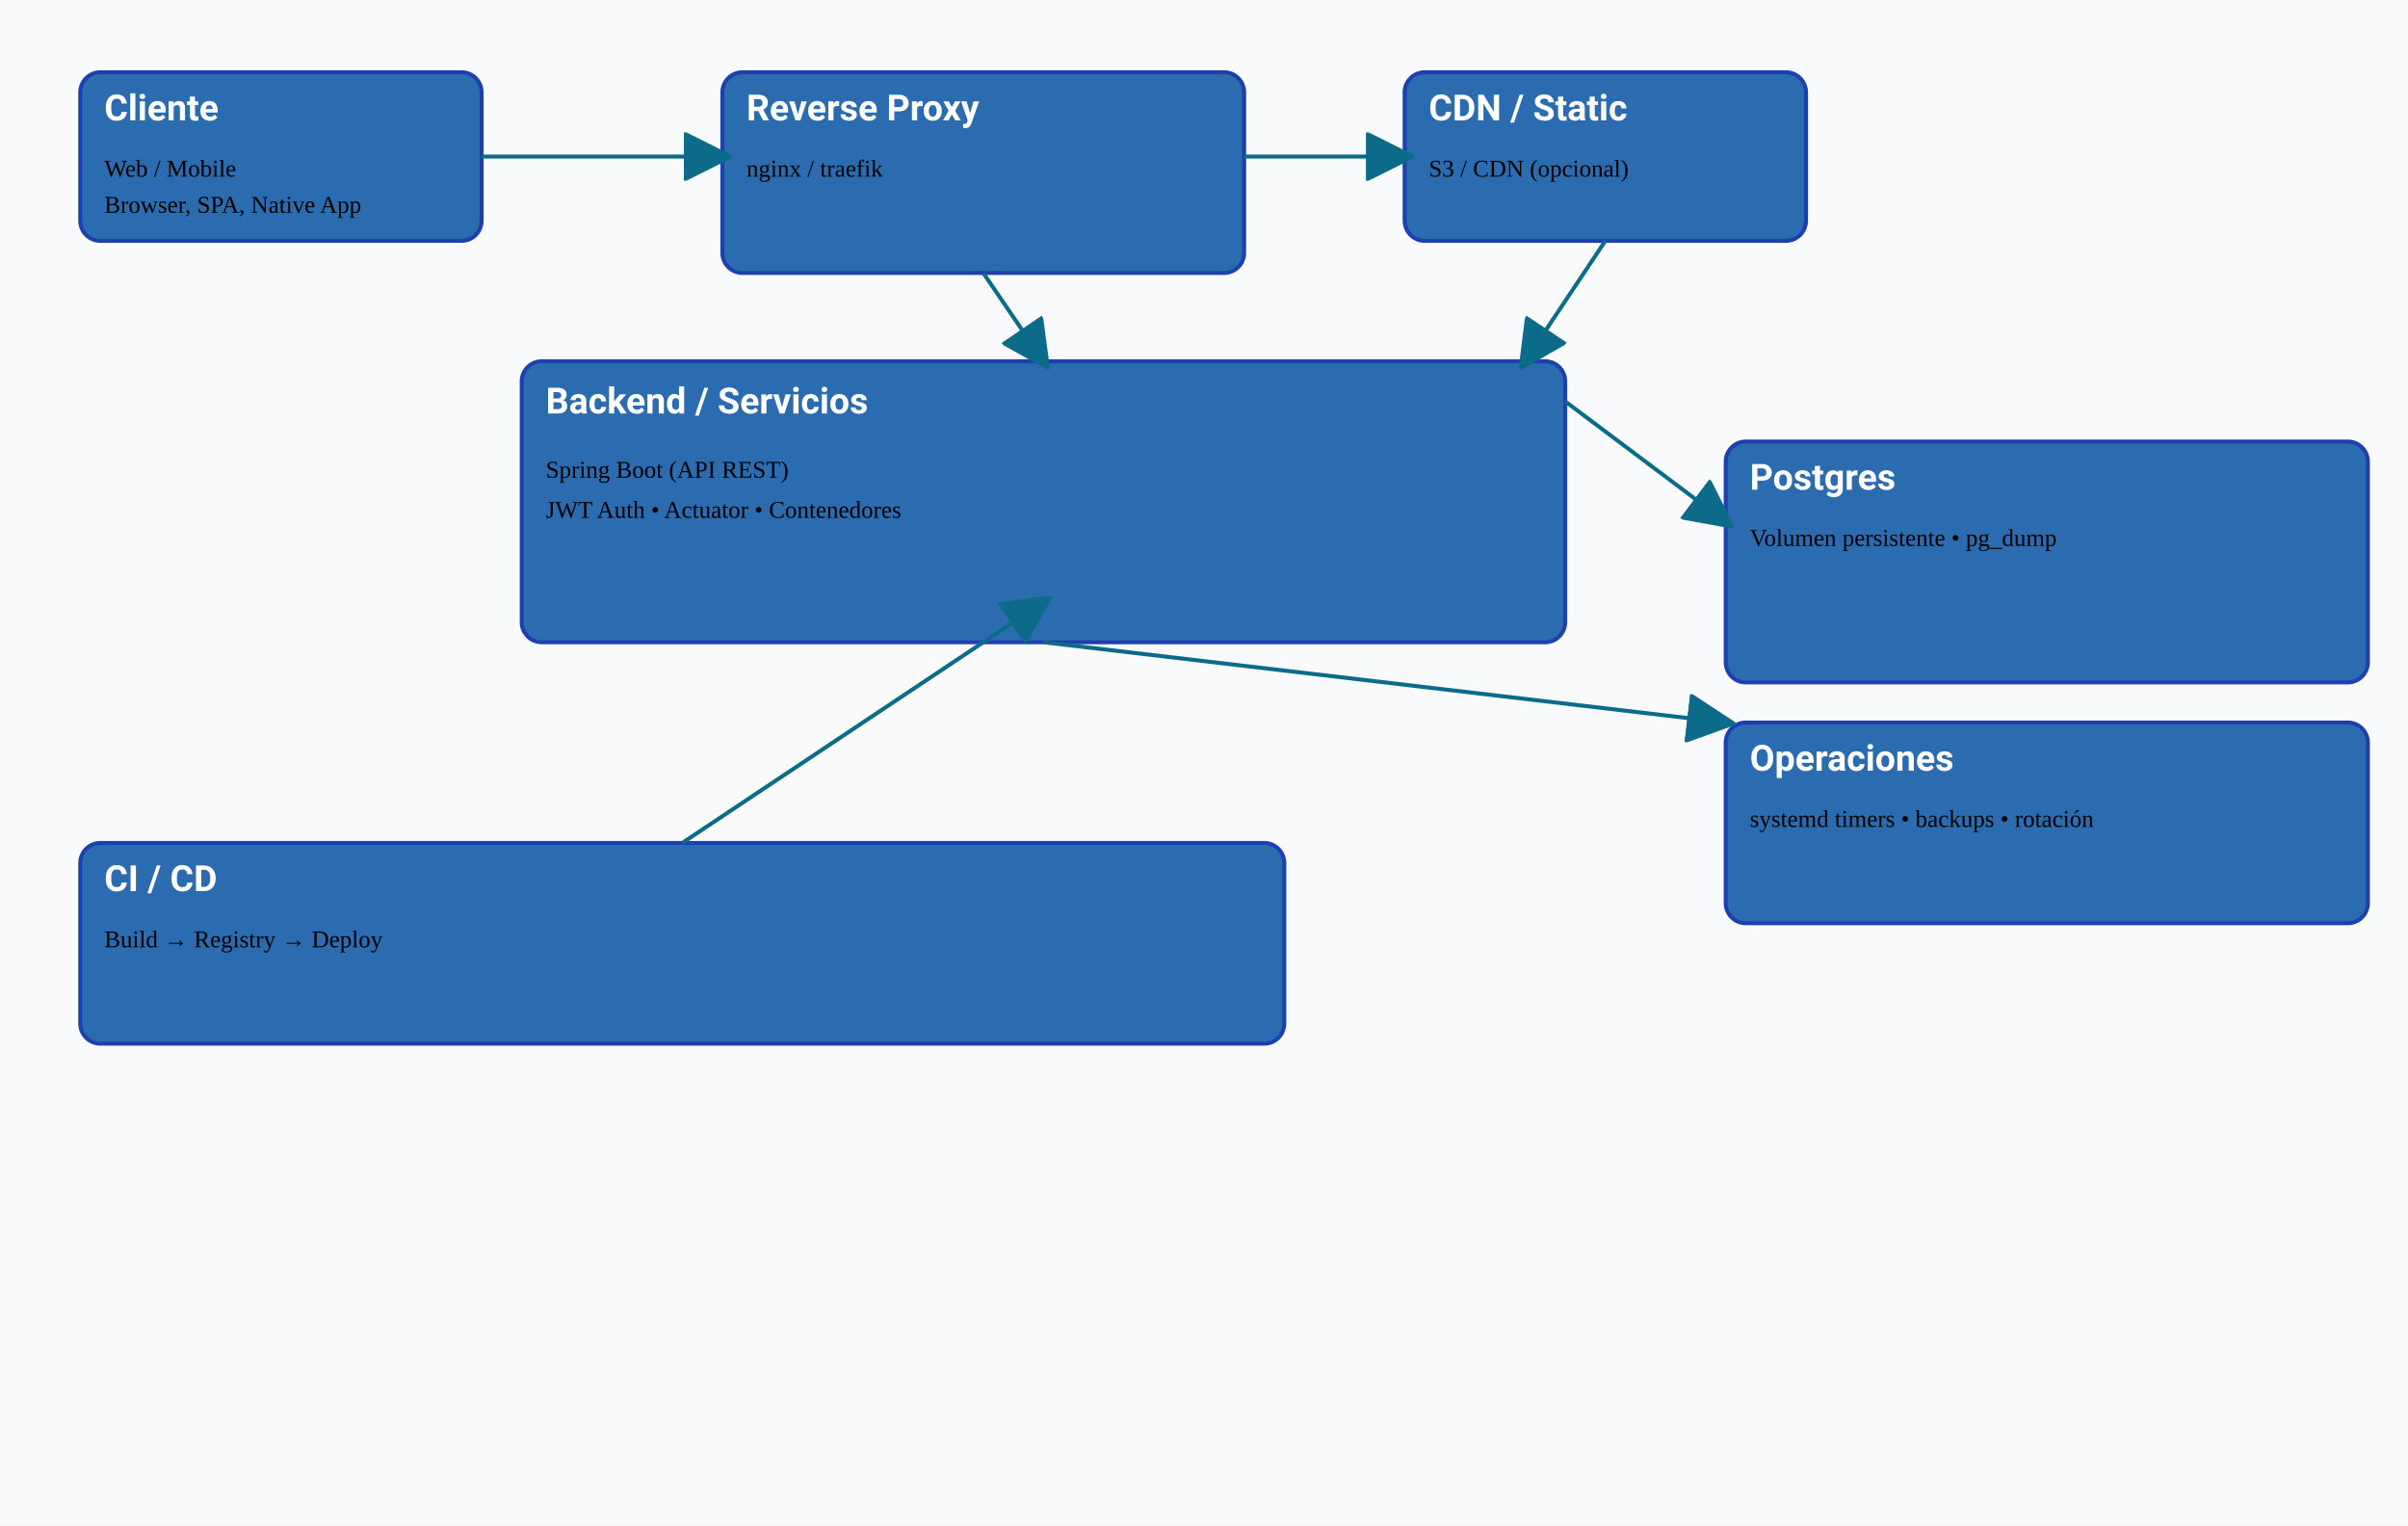
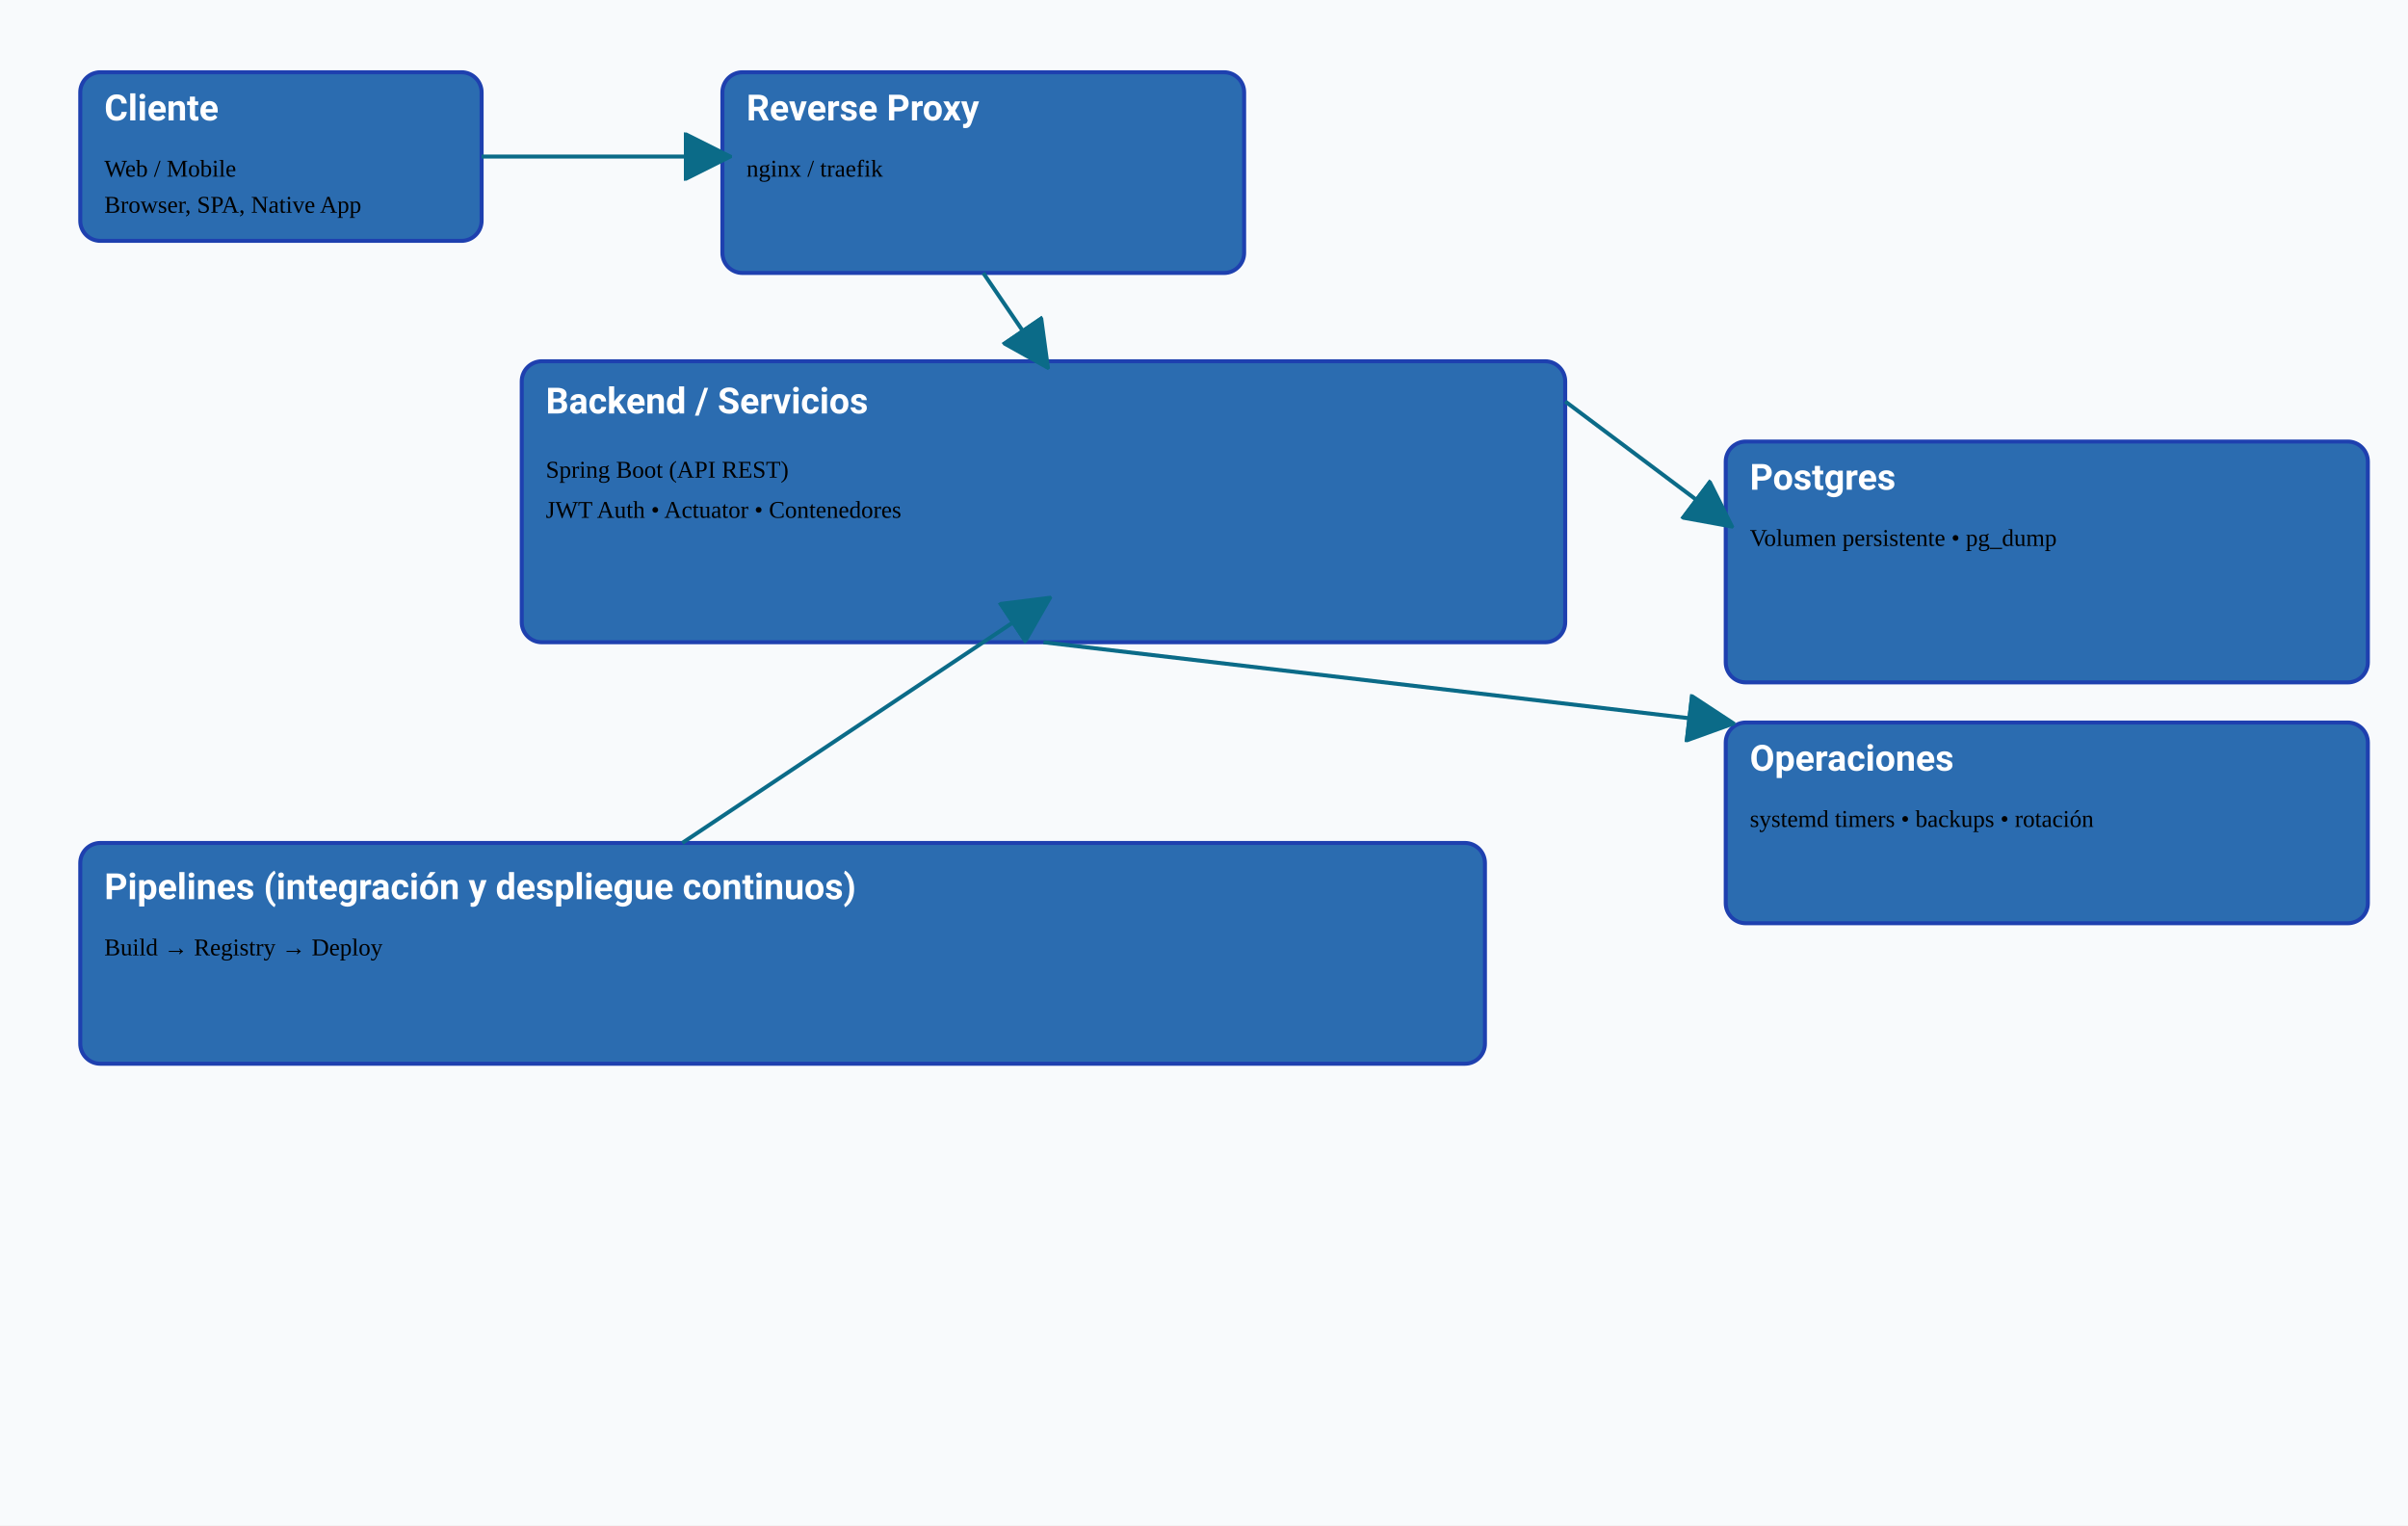
<svg xmlns="http://www.w3.org/2000/svg" width="1200" height="760" viewBox="0 0 1200 760" role="img" aria-label="Arquitectura del sistema - Cliente, Reverse Proxy, Backend, Postgres, Backups y CI/CD">
  <style>
  .title { font: bold 18px 'Segoe UI', Roboto, Arial, sans-serif; fill:#ffffff }
    .label { font: 14px 'Segoe UI', Roboto, Arial, sans-serif; fill:#fff }
  .box { rx:10; ry:10; fill:#2b6cb0; stroke:#1e40af; stroke-width:2 }
  .box-soft { rx:10; ry:10; fill:#7fb3d5; stroke:#1e40af; stroke-width:2 }
  .center { fill:#ffffff; font: 16px 'Segoe UI', Roboto, Arial, sans-serif; font-weight:700 }
  .line { stroke:#94a3b8; stroke-width:2 }
  .arrow { stroke:#0b6b88; stroke-width:2 }
  .muted { font:12px 'Segoe UI', Roboto, Arial, sans-serif; fill:#000000 }
  </style>
  <defs>
    <marker id="arrow" viewBox="0 0 10 10" refX="8" refY="5" markerWidth="12" markerHeight="12" markerUnits="strokeWidth" orient="auto">
      <path d="M 0 0 L 10 5 L 0 10 z" fill="#0b6b88" stroke="#0b6b88" stroke-width="0.5" />
    </marker>
  </defs>
  <rect width="100%" height="100%" fill="#f8fafc" />
  <g transform="translate(40,36)">
    <rect class="box" x="0" y="0" width="200" height="84" />
    <text class="title" x="12" y="24">Cliente</text>
    <text class="text" x="12" y="52">Web / Mobile</text>
    <text class="small" x="12" y="70">Browser, SPA, Native App</text>
  </g>
  <g transform="translate(360,36)">
    <rect class="box" x="0" y="0" width="260" height="100" />
    <text class="title" x="12" y="24">Reverse Proxy</text>
    <text class="text" x="12" y="52">nginx / traefik</text>
  </g>
-   <g transform="translate(700,36)">
-     <rect class="box" x="0" y="0" width="200" height="84" />
-     <text class="title" x="12" y="24">CDN / Static</text>
-     <text class="small" x="12" y="52">S3 / CDN (opcional)</text>
-   </g>
  <g transform="translate(260,180)">
    <rect class="box" x="0" y="0" width="520" height="140" />
    <text class="title" x="12" y="26">Backend / Servicios</text>
    <text class="text" x="12" y="58">Spring Boot (API REST)</text>
    <text class="small" x="12" y="78">JWT Auth • Actuator • Contenedores</text>
  </g>
  <g transform="translate(860,220)">
    <rect class="box" x="0" y="0" width="320" height="120" />
    <text class="title" x="12" y="24">Postgres</text>
    <text class="small" x="12" y="52">Volumen persistente • pg_dump</text>
  </g>
  <g transform="translate(860,360)">
    <rect class="box" x="0" y="0" width="320" height="100" />
    <text class="title" x="12" y="24">Operaciones</text>
    <text class="small" x="12" y="52">systemd timers • backups • rotación</text>
  </g>
  <g transform="translate(40,420)">
-     <rect class="box" x="0" y="0" width="600" height="100" />
-     <text class="title" x="12" y="24">CI / CD</text>
-     <text class="small" x="12" y="52">Build → Registry → Deploy</text>
+     <rect class="box" x="0" y="0" width="700" height="110" />
+     <text class="title" x="12" y="28">Pipelines (integración y despliegue continuos)</text>
+     <text class="small" x="12" y="56">Build → Registry → Deploy</text>
  </g>
  <line class="arrow" x1="240" y1="78" x2="360" y2="78" marker-end="url(#arrow)" />
-   <line class="arrow" x1="620" y1="78" x2="700" y2="78" marker-end="url(#arrow)" />
  <line class="arrow" x1="780" y1="200" x2="860" y2="260" marker-end="url(#arrow)" />
  <line class="arrow" x1="490" y1="136" x2="520" y2="180" marker-end="url(#arrow)" />
-   <line class="arrow" x1="800" y1="120" x2="760" y2="180" marker-end="url(#arrow)" />
  <line class="arrow" x1="520" y1="320" x2="860" y2="360" marker-end="url(#arrow)" />
  <line class="arrow" x1="340" y1="420" x2="520" y2="300" marker-end="url(#arrow)" />
</svg>
